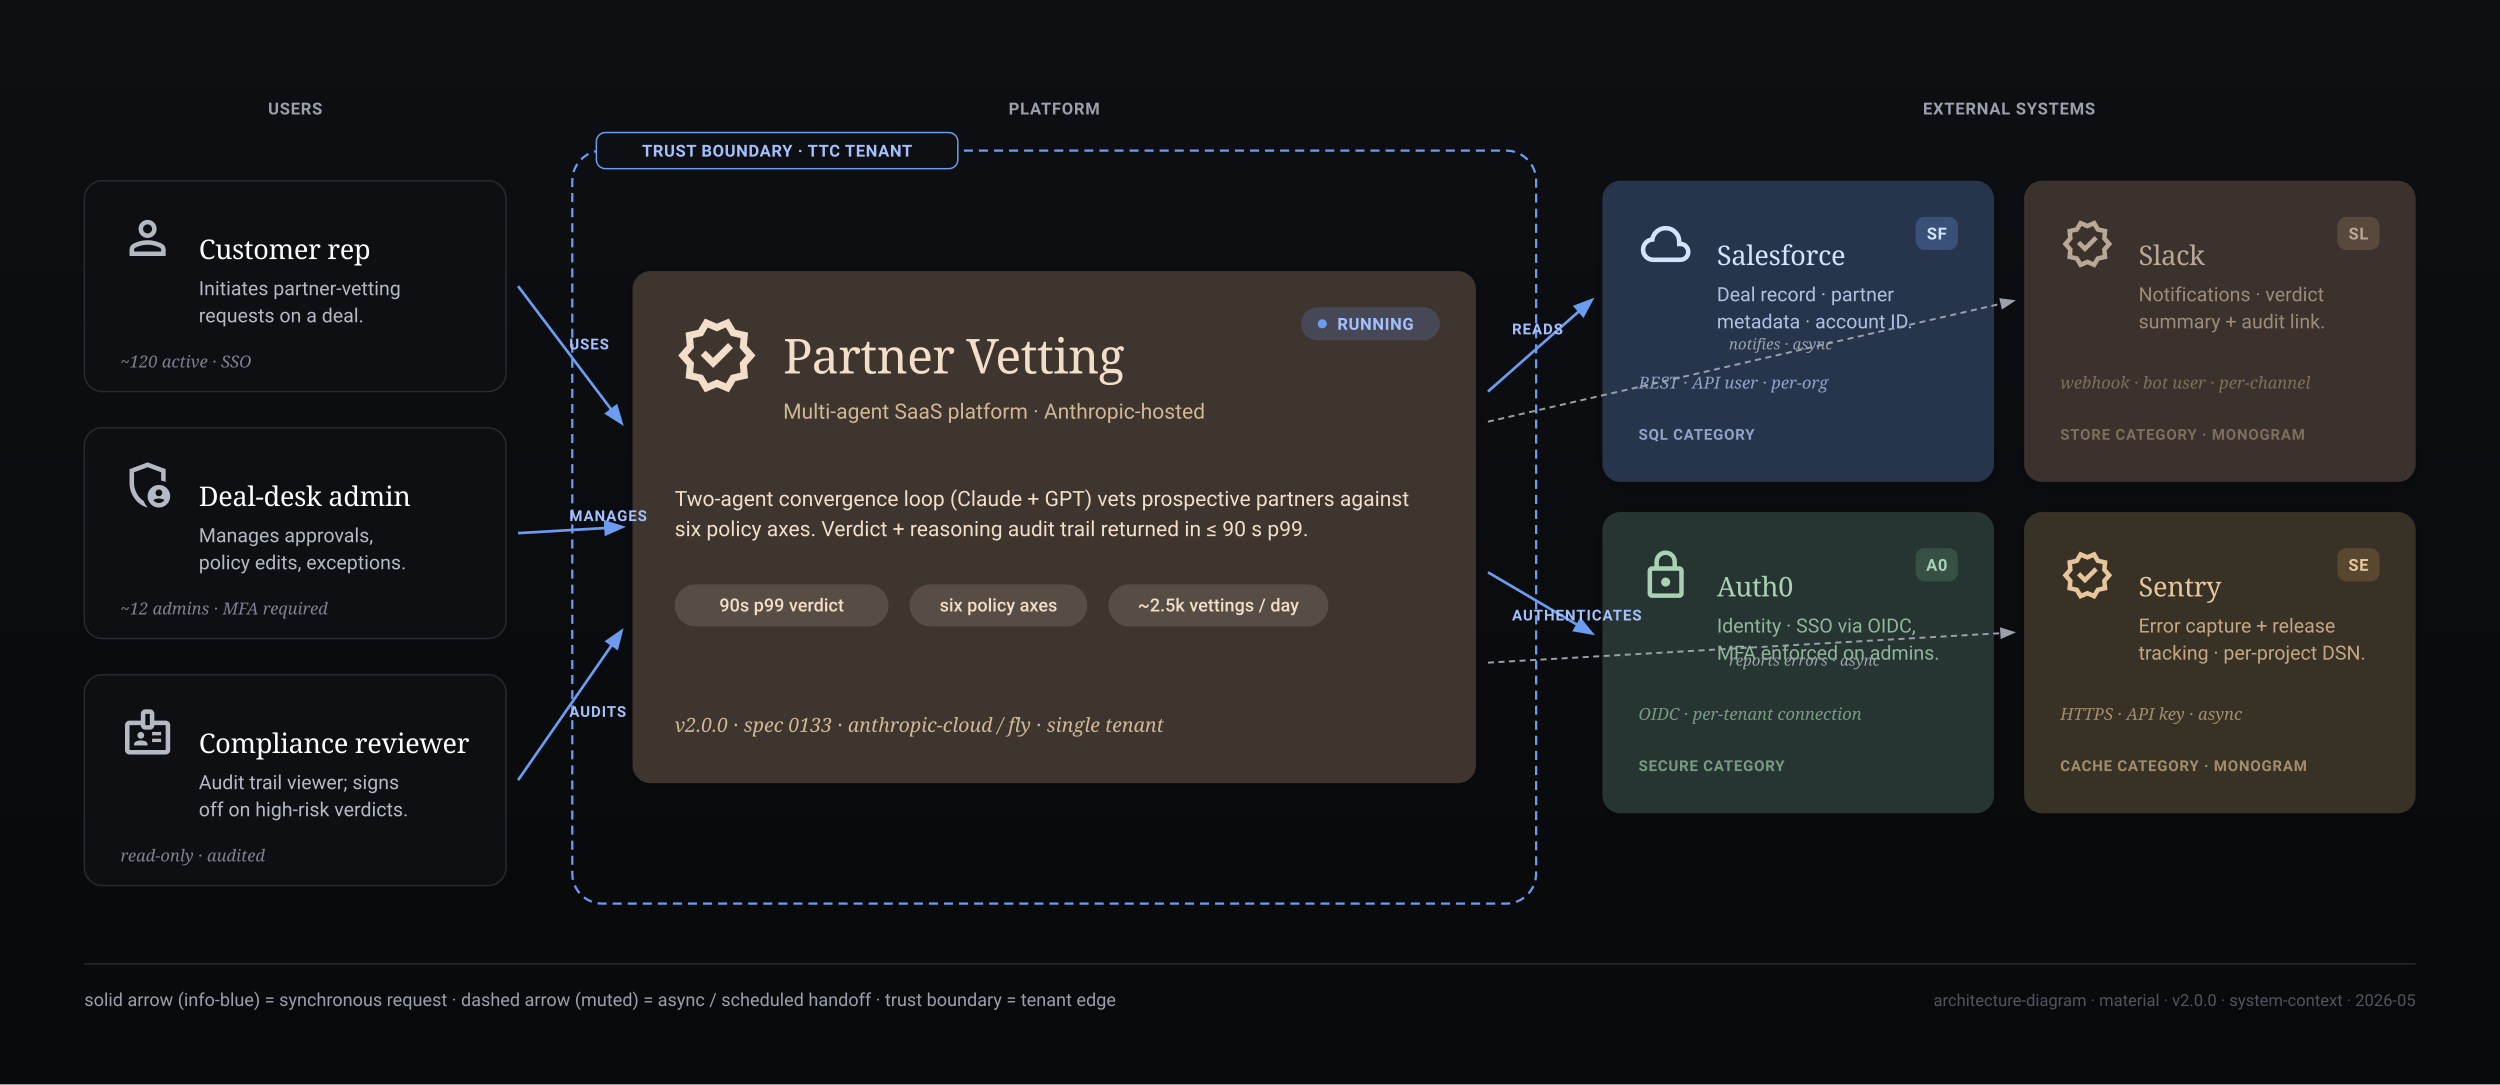
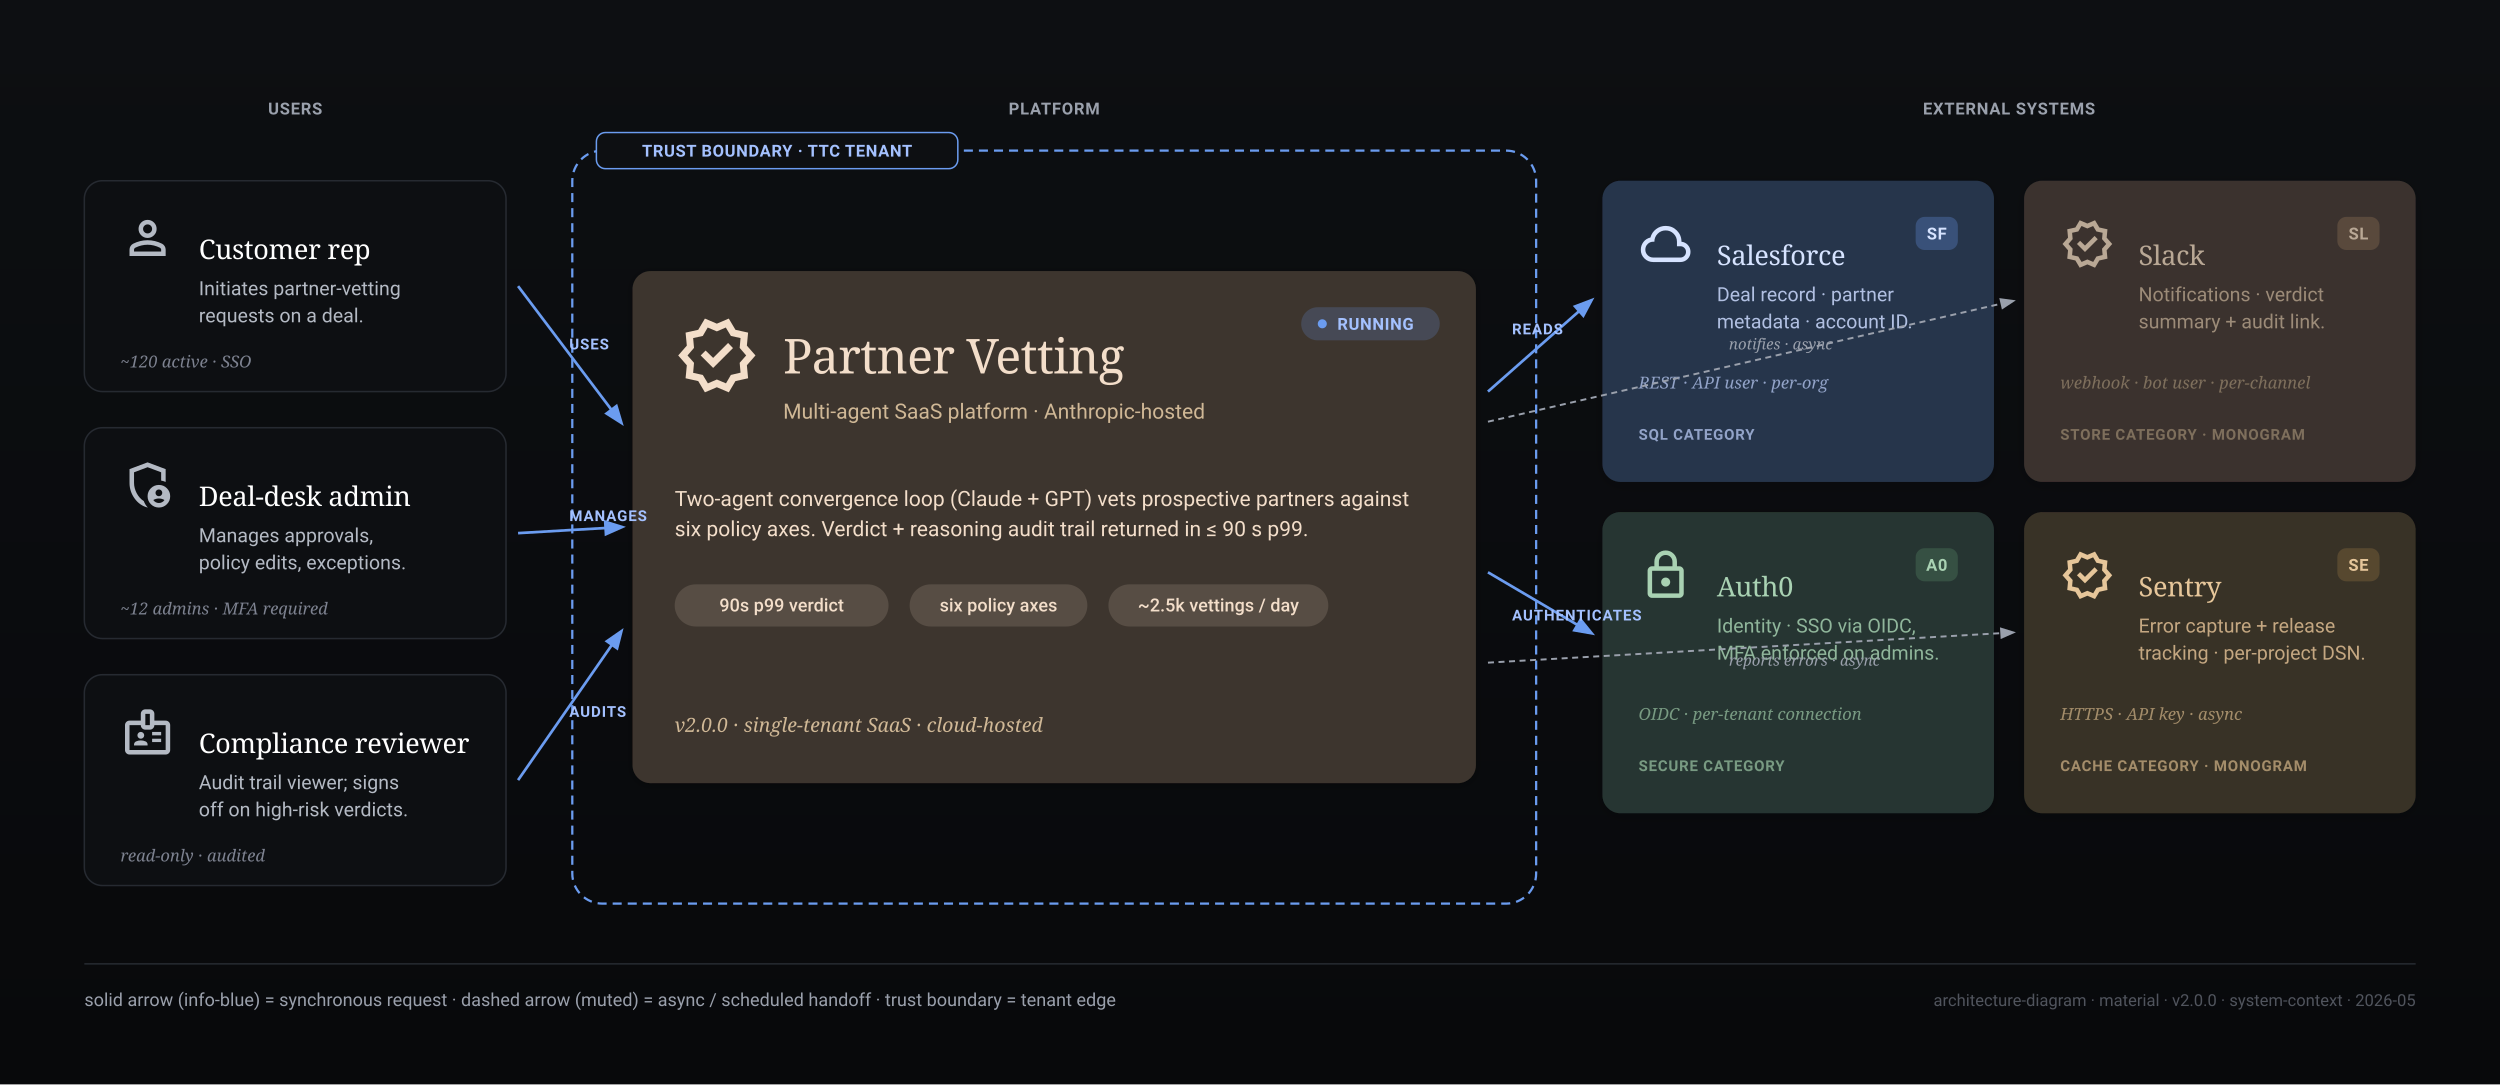
<svg xmlns="http://www.w3.org/2000/svg" viewBox="0 0 1660 720" font-family="'Roboto Flex', 'Roboto', system-ui, -apple-system, sans-serif">
  <defs>
    <linearGradient id="canvas" x1="0" y1="0" x2="0" y2="1">
      <stop offset="0%" stop-color="#0d0f12" />
      <stop offset="100%" stop-color="#08090b" />
    </linearGradient>
    <filter id="elev1" x="-10%" y="-10%" width="120%" height="125%">
      <feDropShadow dx="0" dy="1" stdDeviation="2" flood-color="#000000" flood-opacity="0.30" />
      <feDropShadow dx="0" dy="2" stdDeviation="6" flood-color="#000000" flood-opacity="0.15" />
    </filter>
    <filter id="elev3" x="-10%" y="-10%" width="120%" height="130%">
      <feDropShadow dx="0" dy="4" stdDeviation="8" flood-color="#000000" flood-opacity="0.18" />
      <feDropShadow dx="0" dy="1" stdDeviation="3" flood-color="#000000" flood-opacity="0.30" />
    </filter>
    <marker id="arrowAccent" markerWidth="8" markerHeight="8" refX="6" refY="3" orient="auto">
      <path d="M0,0 L0,6 L8,3 z" fill="#6b9cf0" />
    </marker>
    <marker id="arrowGrey" markerWidth="8" markerHeight="8" refX="6" refY="3" orient="auto">
      <path d="M0,0 L0,6 L8,3 z" fill="#9aa0ac" />
    </marker>
  </defs>
  <rect width="1660" height="720" fill="url(#canvas)" />
  <g font-size="11" font-weight="600" letter-spacing="0.5" fill="#9aa0ac">
    <text x="196" y="76" text-anchor="middle">USERS</text>
    <text x="700" y="76" text-anchor="middle">PLATFORM</text>
    <text x="1334" y="76" text-anchor="middle">EXTERNAL SYSTEMS</text>
  </g>
  <rect x="380" y="100" width="640" height="500" rx="20" ry="20" fill="none" stroke="#6b9cf0" stroke-width="1.5" stroke-dasharray="6,4" />
  <g>
    <rect x="396" y="88" width="240" height="24" rx="6" ry="6" fill="#0d0f12" stroke="#6b9cf0" stroke-width="1" />
    <text x="516" y="104" text-anchor="middle" font-size="11" font-weight="600" letter-spacing="0.4" fill="#a4c1ff">
      TRUST BOUNDARY · TTC TENANT
    </text>
  </g>
  <g transform="translate(56, 120)">
    <rect width="280" height="140" rx="12" ry="12" fill="#0d0f12" stroke="#262a31" stroke-width="1" />
    <g transform="translate(24, 56) scale(0.0375)" fill="#b4bac4">
      <path d="M480-480q-66 0-113-47t-47-113q0-66 47-113t113-47q66 0 113 47t47 113q0 66-47 113t-113 47ZM160-160v-112q0-34 17.5-62.5T224-378q62-31 126-46.5T480-440q66 0 130 15.5T736-378q29 15 46.5 43.5T800-272v112H160Zm80-80h480v-32q0-11-5.5-20T700-306q-54-27-109-40.5T480-360q-56 0-111 13.5T260-306q-9 5-14.5 14t-5.5 20v32Zm240-320q33 0 56.5-23.5T560-640q0-33-23.5-56.5T480-720q-33 0-56.5 23.5T400-640q0 33 23.5 56.5T480-560Zm0-80Zm0 400Z" />
    </g>
    <text x="76" y="52" font-size="18" font-weight="500" fill="#ffffff" font-family="'Roboto Serif', ui-serif, Georgia, serif" letter-spacing="-0.2">Customer rep</text>
    <text x="76" y="76" font-size="13" fill="#b4bac4">Initiates partner-vetting</text>
    <text x="76" y="94" font-size="13" fill="#b4bac4">requests on a deal.</text>
    <text x="24" y="124" font-size="11" font-style="italic" fill="#7d8290" font-family="'Roboto Serif', ui-serif, Georgia, serif">~120 active · SSO</text>
  </g>
  <g transform="translate(56, 284)">
    <rect width="280" height="140" rx="12" ry="12" fill="#0d0f12" stroke="#262a31" stroke-width="1" />
    <g transform="translate(24, 56) scale(0.0375)" fill="#b4bac4">
      <path d="M680-280q25 0 42.5-17.5T740-340q0-25-17.5-42.5T680-400q-25 0-42.5 17.5T620-340q0 25 17.5 42.5T680-280Zm0 120q31 0 57-14.5t42-38.5q-22-13-47-20t-52-7q-27 0-52 7t-47 20q16 24 42 38.5t57 14.5ZM480-80q-139-35-229.5-159.5T160-516v-244l320-120 320 120v227q-19-8-39-14.5t-41-9.5v-147l-240-90-240 90v188q0 47 12.5 94t35 89.5Q310-290 342-254t71 60q11 32 29 61t41 52q-1 0-1.5.5t-1.5.5Zm200 0q-83 0-141.5-58.5T480-280q0-83 58.5-141.5T680-480q83 0 141.5 58.5T880-280q0 83-58.5 141.5T680-80ZM480-494Z" />
    </g>
    <text x="76" y="52" font-size="18" font-weight="500" fill="#ffffff" font-family="'Roboto Serif', ui-serif, Georgia, serif" letter-spacing="-0.2">Deal-desk admin</text>
    <text x="76" y="76" font-size="13" fill="#b4bac4">Manages approvals,</text>
    <text x="76" y="94" font-size="13" fill="#b4bac4">policy edits, exceptions.</text>
    <text x="24" y="124" font-size="11" font-style="italic" fill="#7d8290" font-family="'Roboto Serif', ui-serif, Georgia, serif">~12 admins · MFA required</text>
  </g>
  <g transform="translate(56, 448)">
    <rect width="280" height="140" rx="12" ry="12" fill="#0d0f12" stroke="#262a31" stroke-width="1" />
    <g transform="translate(24, 56) scale(0.0375)" fill="#b4bac4">
      <path d="M160-80q-33 0-56.5-23.5T80-160v-440q0-33 23.5-56.5T160-680h200v-120q0-33 23.5-56.5T440-880h80q33 0 56.5 23.5T600-800v120h200q33 0 56.5 23.5T880-600v440q0 33-23.5 56.5T800-80H160Zm0-80h640v-440H600q0 33-23.5 56.5T520-520h-80q-33 0-56.5-23.5T360-600H160v440Zm80-80h240v-18q0-17-9.5-31.5T444-312q-20-9-40.5-13.5T360-330q-23 0-43.5 4.5T276-312q-17 8-26.5 22.5T240-258v18Zm320-60h160v-60H560v60Zm-200-60q25 0 42.5-17.5T420-420q0-25-17.5-42.5T360-480q-25 0-42.5 17.5T300-420q0 25 17.5 42.5T360-360Zm200-60h160v-60H560v60ZM440-600h80v-200h-80v200Zm40 220Z" />
    </g>
    <text x="76" y="52" font-size="18" font-weight="500" fill="#ffffff" font-family="'Roboto Serif', ui-serif, Georgia, serif" letter-spacing="-0.2">Compliance reviewer</text>
    <text x="76" y="76" font-size="13" fill="#b4bac4">Audit trail viewer; signs</text>
    <text x="76" y="94" font-size="13" fill="#b4bac4">off on high-risk verdicts.</text>
    <text x="24" y="124" font-size="11" font-style="italic" fill="#7d8290" font-family="'Roboto Serif', ui-serif, Georgia, serif">read-only · audited</text>
  </g>
  <g transform="translate(420, 180)">
    <rect width="560" height="340" rx="12" ry="12" fill="#3e362f" filter="url(#elev3)" />
    <g transform="translate(28, 84) scale(0.0583)" fill="#f3deca">
      <path d="m344-60-76-128-144-32 14-148-98-112 98-112-14-148 144-32 76-128 136 58 136-58 76 128 144 32-14 148 98 112-98 112 14 148-144 32-76 128-136-58-136 58Zm34-102 102-44 104 44 56-96 110-26-10-112 74-84-74-86 10-112-110-24-58-96-102 44-104-44-56 96-110 24 10 112-74 86 74 84-10 114 110 24 58 96Zm102-318Zm-42 142 226-226-56-58-170 170-86-84-56 56 142 142Z" />
    </g>
    <g transform="translate(444, 24)">
      <rect width="92" height="22" rx="11" ry="11" fill="rgba(107,156,240,0.20)" />
      <circle cx="14" cy="11" r="3" fill="#6b9cf0" />
      <text x="24" y="15" font-size="11" font-weight="600" letter-spacing="0.4" fill="#a4c1ff">RUNNING</text>
    </g>
    <text x="100" y="68" font-size="32" font-weight="500" fill="#f3deca" font-family="'Roboto Serif', ui-serif, Georgia, serif" letter-spacing="-0.4">Partner Vetting</text>
    <text x="100" y="98" font-size="14" fill="#d0b896">Multi-agent SaaS platform · Anthropic-hosted</text>
    <text x="28" y="156" font-size="14" fill="#f3deca">Two-agent convergence loop (Claude + GPT) vets prospective partners against</text>
    <text x="28" y="176" font-size="14" fill="#f3deca">six policy axes. Verdict + reasoning audit trail returned in ≤ 90 s p99.</text>
    <g transform="translate(28, 208)" font-size="12">
      <rect x="0" y="0" width="142" height="28" rx="14" ry="14" fill="rgba(243,222,202,0.14)" />
      <text x="71" y="18" text-anchor="middle" font-weight="500" fill="#f3deca" font-variant-numeric="tabular-nums">90s p99 verdict</text>
      <rect x="156" y="0" width="118" height="28" rx="14" ry="14" fill="rgba(243,222,202,0.14)" />
      <text x="215" y="18" text-anchor="middle" font-weight="500" fill="#f3deca" font-variant-numeric="tabular-nums">six policy axes</text>
      <rect x="288" y="0" width="146" height="28" rx="14" ry="14" fill="rgba(243,222,202,0.14)" />
      <text x="361" y="18" text-anchor="middle" font-weight="500" fill="#f3deca" font-variant-numeric="tabular-nums">~2.5k vettings / day</text>
    </g>
-     <text x="28" y="306" font-size="13" font-style="italic" fill="#d0b896" font-family="'Roboto Serif', ui-serif, Georgia, serif">v2.0.0 · spec 0133 · anthropic-cloud / fly · single tenant</text>
+     <text x="28" y="306" font-size="13" font-style="italic" fill="#d0b896" font-family="'Roboto Serif', ui-serif, Georgia, serif">v2.0.0 · single-tenant SaaS · cloud-hosted</text>
  </g>
  <g transform="translate(1064, 120)">
    <rect width="260" height="200" rx="12" ry="12" fill="#27344b" filter="url(#elev1)" />
    <g transform="translate(24, 60) scale(0.0375)" fill="#d6e3ff">
      <path d="M260-160q-91 0-155.5-63T40-377q0-78 47-139t123-78q25-92 100-149t170-57q117 0 198.5 81.5T760-520q69 8 114.5 59.5T920-340q0 75-52.5 127.5T740-160H260Zm0-80h480q42 0 71-29t29-71q0-42-29-71t-71-29h-60v-80q0-83-58.5-141.5T480-720q-83 0-141.5 58.5T280-520h-20q-58 0-99 41t-41 99q0 58 41 99t99 41Zm220-240Z" />
    </g>
    <g transform="translate(208, 24)">
      <rect width="28" height="22" rx="6" ry="6" fill="rgba(107,156,240,0.28)" />
      <text x="14" y="15" text-anchor="middle" font-size="11" font-weight="600" letter-spacing="0.4" fill="#d6e3ff">SF</text>
    </g>
    <text x="76" y="56" font-size="18" font-weight="500" fill="#d6e3ff" font-family="'Roboto Serif', ui-serif, Georgia, serif" letter-spacing="-0.2">Salesforce</text>
    <text x="76" y="80" font-size="13" fill="#b1c0e2">Deal record · partner</text>
    <text x="76" y="98" font-size="13" fill="#b1c0e2">metadata · account ID.</text>
    <text x="24" y="138" font-size="11" font-style="italic" fill="#92a3c8" font-family="'Roboto Serif', ui-serif, Georgia, serif">REST · API user · per-org</text>
    <text x="24" y="172" font-size="10" font-weight="600" letter-spacing="0.5" fill="#92a3c8">SQL CATEGORY</text>
  </g>
  <g transform="translate(1344, 120)">
    <rect width="260" height="200" rx="12" ry="12" fill="#3a332e" filter="url(#elev1)" />
    <g transform="translate(24, 60) scale(0.0375)" fill="#b9a895">
      <path d="m344-60-76-128-144-32 14-148-98-112 98-112-14-148 144-32 76-128 136 58 136-58 76 128 144 32-14 148 98 112-98 112 14 148-144 32-76 128-136-58-136 58Zm34-102 102-44 104 44 56-96 110-26-10-112 74-84-74-86 10-112-110-24-58-96-102 44-104-44-56 96-110 24 10 112-74 86 74 84-10 114 110 24 58 96Zm102-318Zm-42 142 226-226-56-58-170 170-86-84-56 56 142 142Z" />
    </g>
    <g transform="translate(208, 24)">
      <rect width="28" height="22" rx="6" ry="6" fill="rgba(212,165,116,0.20)" />
      <text x="14" y="15" text-anchor="middle" font-size="11" font-weight="600" letter-spacing="0.4" fill="#b9a895">SL</text>
    </g>
    <text x="76" y="56" font-size="18" font-weight="500" fill="#b9a895" font-family="'Roboto Serif', ui-serif, Georgia, serif" letter-spacing="-0.2">Slack</text>
    <text x="76" y="80" font-size="13" fill="#9c8b78">Notifications · verdict</text>
    <text x="76" y="98" font-size="13" fill="#9c8b78">summary + audit link.</text>
    <text x="24" y="138" font-size="11" font-style="italic" fill="#7e6f5c" font-family="'Roboto Serif', ui-serif, Georgia, serif">webhook · bot user · per-channel</text>
    <text x="24" y="172" font-size="10" font-weight="600" letter-spacing="0.5" fill="#7e6f5c">STORE CATEGORY · MONOGRAM</text>
  </g>
  <g transform="translate(1064, 340)">
    <rect width="260" height="200" rx="12" ry="12" fill="#263630" filter="url(#elev1)" />
    <g transform="translate(24, 60) scale(0.0375)" fill="#a9d2b3">
      <path d="M240-80q-33 0-56.5-23.5T160-160v-400q0-33 23.5-56.5T240-640h40v-80q0-83 58.5-141.5T480-920q83 0 141.5 58.5T680-720v80h40q33 0 56.5 23.5T800-560v400q0 33-23.5 56.5T720-80H240Zm0-80h480v-400H240v400Zm240-120q33 0 56.5-23.5T560-360q0-33-23.5-56.5T480-440q-33 0-56.5 23.5T400-360q0 33 23.5 56.5T480-280ZM360-640h240v-80q0-50-35-85t-85-35q-50 0-85 35t-35 85v80ZM240-160v-400 400Z" />
    </g>
    <g transform="translate(208, 24)">
      <rect width="28" height="22" rx="6" ry="6" fill="rgba(111,179,128,0.22)" />
      <text x="14" y="15" text-anchor="middle" font-size="11" font-weight="600" letter-spacing="0.4" fill="#a9d2b3">A0</text>
    </g>
    <text x="76" y="56" font-size="18" font-weight="500" fill="#a9d2b3" font-family="'Roboto Serif', ui-serif, Georgia, serif" letter-spacing="-0.2">Auth0</text>
    <text x="76" y="80" font-size="13" fill="#90b69b">Identity · SSO via OIDC,</text>
    <text x="76" y="98" font-size="13" fill="#90b69b">MFA enforced on admins.</text>
    <text x="24" y="138" font-size="11" font-style="italic" fill="#789a82" font-family="'Roboto Serif', ui-serif, Georgia, serif">OIDC · per-tenant connection</text>
    <text x="24" y="172" font-size="10" font-weight="600" letter-spacing="0.5" fill="#789a82">SECURE CATEGORY</text>
  </g>
  <g transform="translate(1344, 340)">
    <rect width="260" height="200" rx="12" ry="12" fill="#373026" filter="url(#elev1)" />
    <g transform="translate(24, 60) scale(0.0375)" fill="#e6c69a">
      <path d="m344-60-76-128-144-32 14-148-98-112 98-112-14-148 144-32 76-128 136 58 136-58 76 128 144 32-14 148 98 112-98 112 14 148-144 32-76 128-136-58-136 58Zm34-102 102-44 104 44 56-96 110-26-10-112 74-84-74-86 10-112-110-24-58-96-102 44-104-44-56 96-110 24 10 112-74 86 74 84-10 114 110 24 58 96Zm102-318Zm-42 142 226-226-56-58-170 170-86-84-56 56 142 142Z" />
    </g>
    <g transform="translate(208, 24)">
      <rect width="28" height="22" rx="6" ry="6" fill="rgba(212,160,86,0.20)" />
      <text x="14" y="15" text-anchor="middle" font-size="11" font-weight="600" letter-spacing="0.4" fill="#e6c69a">SE</text>
    </g>
    <text x="76" y="56" font-size="18" font-weight="500" fill="#e6c69a" font-family="'Roboto Serif', ui-serif, Georgia, serif" letter-spacing="-0.2">Sentry</text>
    <text x="76" y="80" font-size="13" fill="#c4a781">Error capture + release</text>
    <text x="76" y="98" font-size="13" fill="#c4a781">tracking · per-project DSN.</text>
    <text x="24" y="138" font-size="11" font-style="italic" fill="#a48d6a" font-family="'Roboto Serif', ui-serif, Georgia, serif">HTTPS · API key · async</text>
    <text x="24" y="172" font-size="10" font-weight="600" letter-spacing="0.5" fill="#a48d6a">CACHE CATEGORY · MONOGRAM</text>
  </g>
  <line x1="344" y1="190" x2="412" y2="280" stroke="#6b9cf0" stroke-width="1.8" marker-end="url(#arrowAccent)" />
  <line x1="344" y1="354" x2="412" y2="350" stroke="#6b9cf0" stroke-width="1.8" marker-end="url(#arrowAccent)" />
  <line x1="344" y1="518" x2="412" y2="420" stroke="#6b9cf0" stroke-width="1.8" marker-end="url(#arrowAccent)" />
  <text x="378" y="232" font-size="10" font-weight="600" letter-spacing="0.6" fill="#a4c1ff">USES</text>
  <text x="378" y="346" font-size="10" font-weight="600" letter-spacing="0.6" fill="#a4c1ff">MANAGES</text>
  <text x="378" y="476" font-size="10" font-weight="600" letter-spacing="0.6" fill="#a4c1ff">AUDITS</text>
  <line x1="988" y1="260" x2="1056" y2="200" stroke="#6b9cf0" stroke-width="1.8" marker-end="url(#arrowAccent)" />
  <text x="1004" y="222" font-size="10" font-weight="600" letter-spacing="0.6" fill="#a4c1ff">READS</text>
  <line x1="988" y1="280" x2="1336" y2="200" stroke="#9aa0ac" stroke-width="1.3" stroke-dasharray="4,3" marker-end="url(#arrowGrey)" />
  <text x="1148" y="232" font-size="10" font-style="italic" fill="#9aa0ac" font-family="'Roboto Serif', ui-serif, Georgia, serif">notifies · async</text>
  <line x1="988" y1="380" x2="1056" y2="420" stroke="#6b9cf0" stroke-width="1.8" marker-end="url(#arrowAccent)" />
  <text x="1004" y="412" font-size="10" font-weight="600" letter-spacing="0.6" fill="#a4c1ff">AUTHENTICATES</text>
  <line x1="988" y1="440" x2="1336" y2="420" stroke="#9aa0ac" stroke-width="1.3" stroke-dasharray="4,3" marker-end="url(#arrowGrey)" />
  <text x="1148" y="442" font-size="10" font-style="italic" fill="#9aa0ac" font-family="'Roboto Serif', ui-serif, Georgia, serif">reports errors · async</text>
  <line x1="56" y1="640" x2="1604" y2="640" stroke="#262a31" stroke-width="1" />
  <text x="56" y="668" font-size="12" fill="#9aa0ac">
    solid arrow (info-blue) = synchronous request   ·   dashed arrow (muted) = async / scheduled handoff   ·   trust boundary = tenant edge
  </text>
  <text x="1604" y="668" text-anchor="end" font-size="11" fill="#50545d" font-variant-numeric="tabular-nums">
    architecture-diagram · material · v2.0.0 · system-context · 2026-05
  </text>
</svg>
